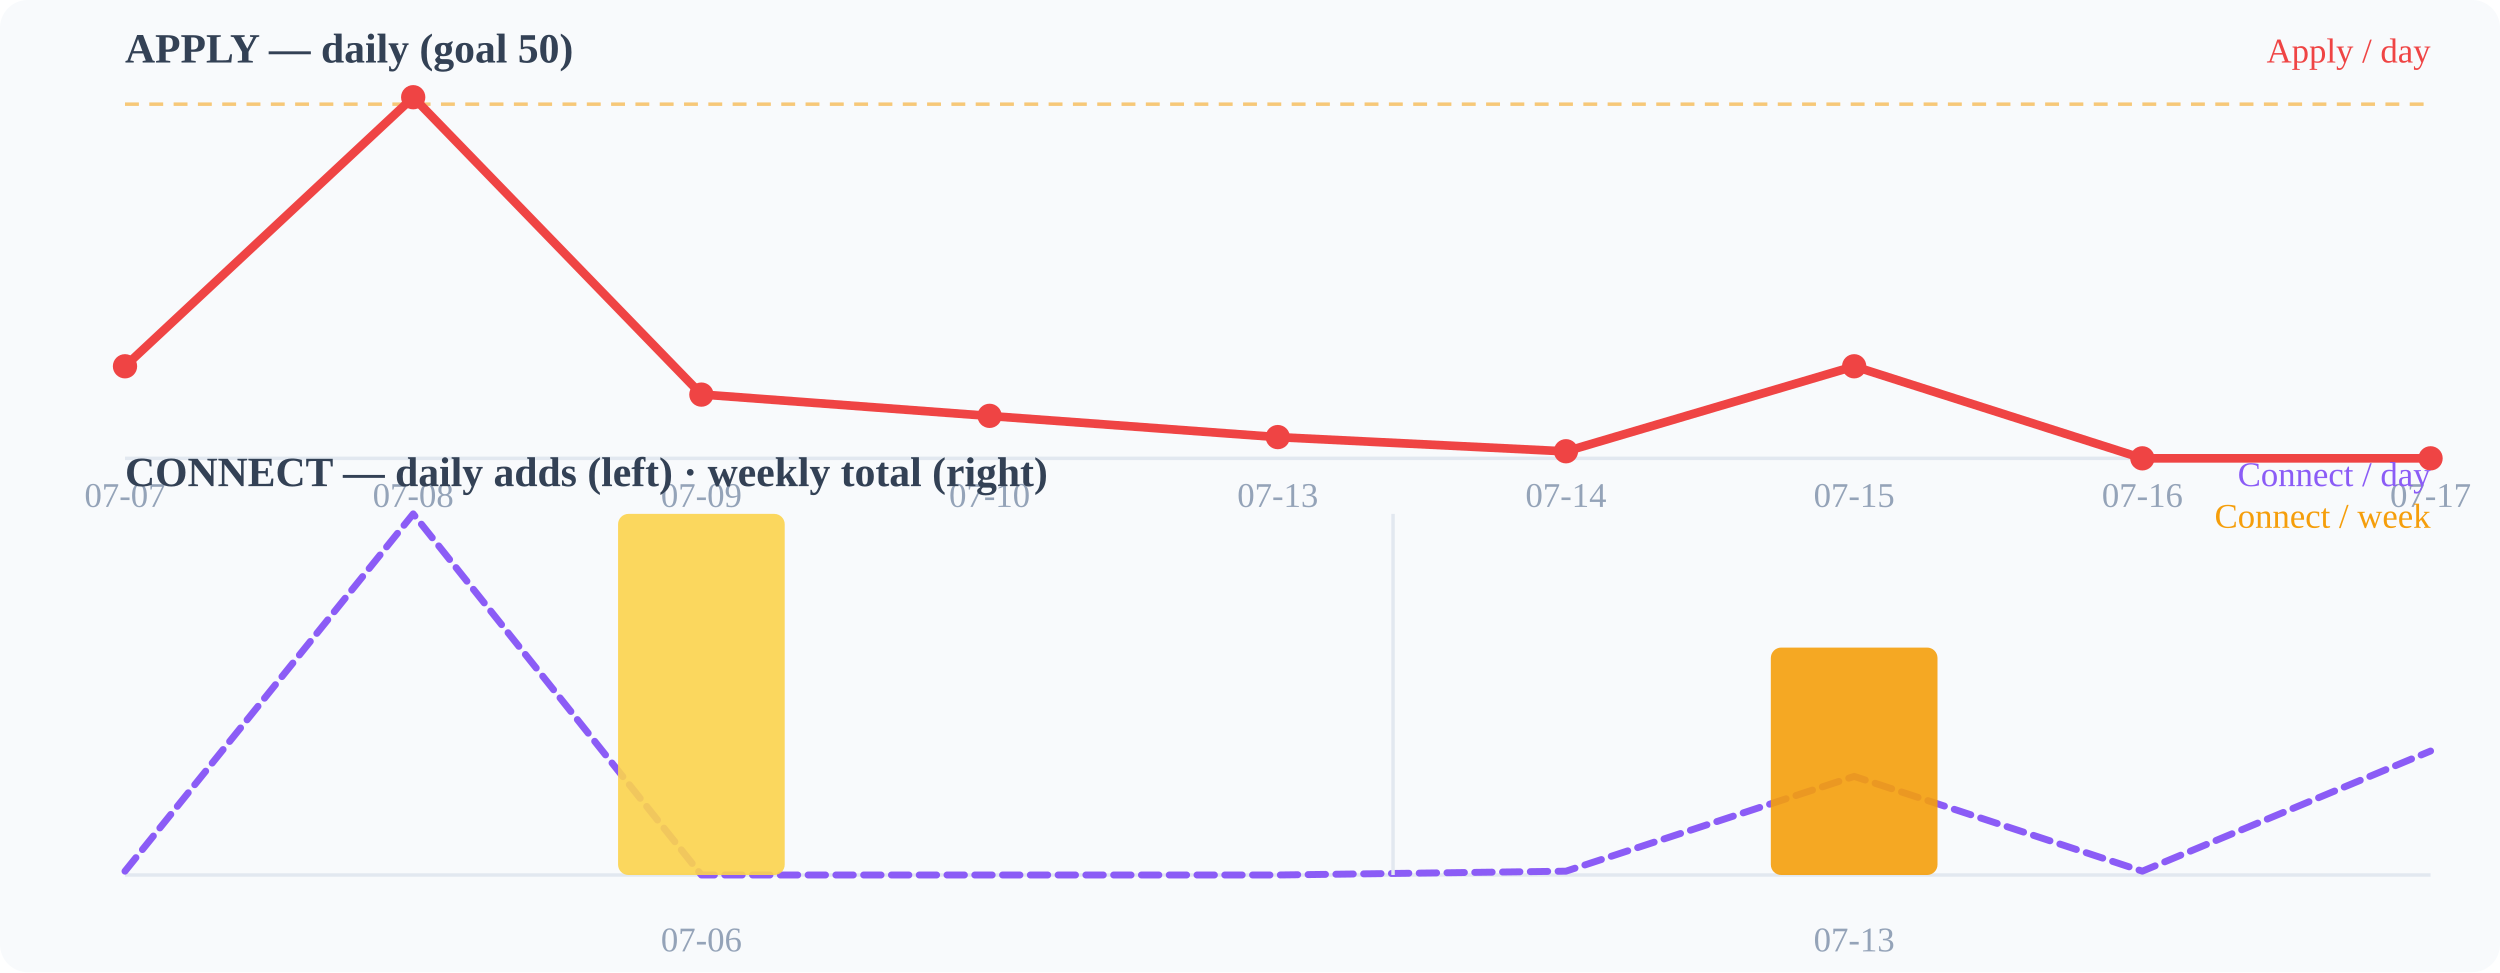
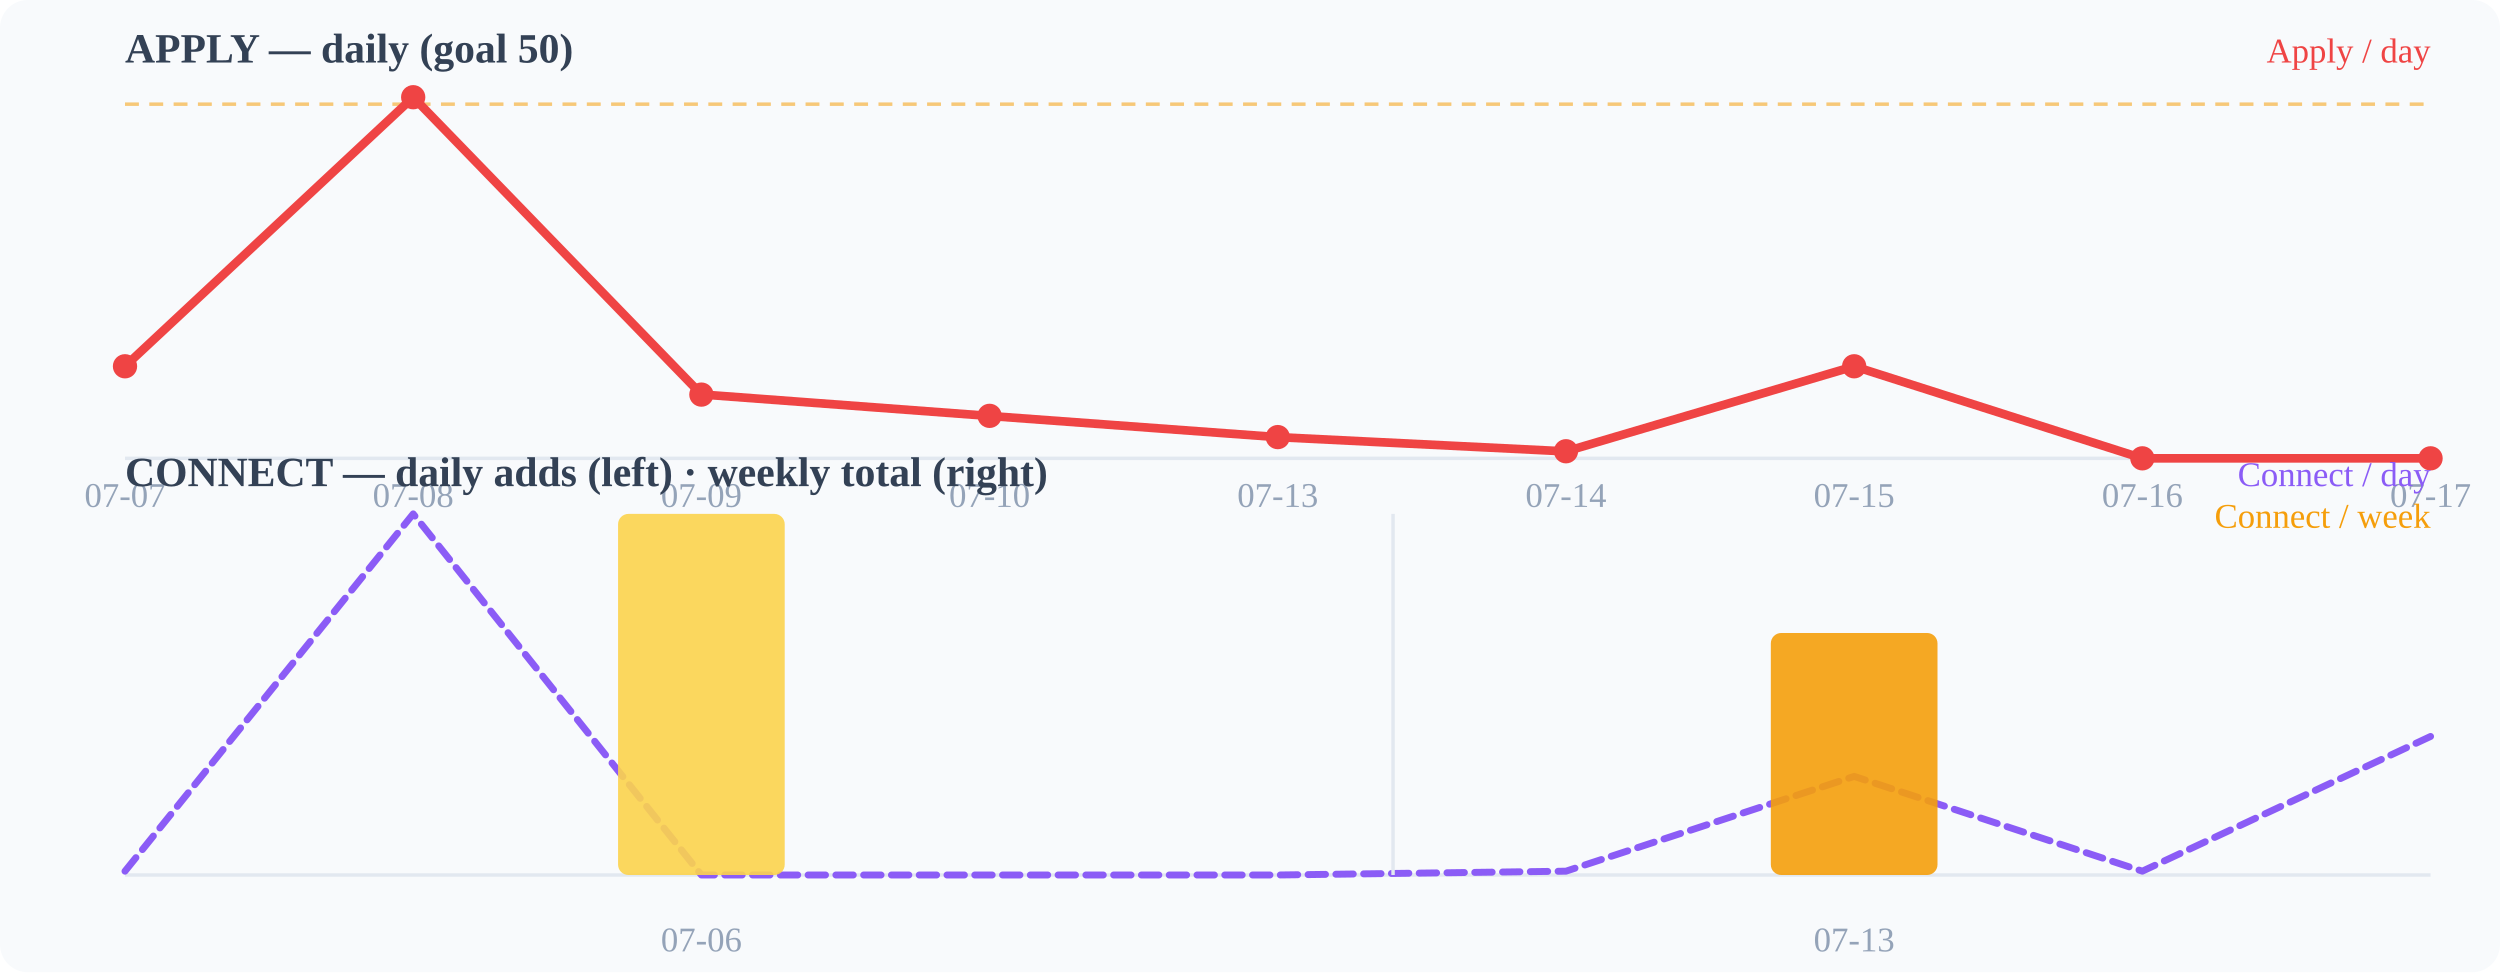
<svg xmlns="http://www.w3.org/2000/svg" width="720" height="280" viewBox="0 0 720 280">
  <rect width="720" height="280" fill="#f8fafc" rx="8" />
  <text x="36" y="18" font-size="12" font-weight="600" fill="#334155">APPLY — daily (goal 50)</text>
  <line x1="36" y1="132" x2="700" y2="132" stroke="#e2e8f0" stroke-width="1" />
  <line x1="36" y1="30.0" x2="700" y2="30.0" stroke="#f59e0b" stroke-width="1" stroke-dasharray="4 3" opacity="0.55" />
  <polyline points="36.0,105.5 119.0,28.0 202.0,113.6 285.0,119.8 368.0,125.9 451.0,130.0 534.0,105.5 617.0,132.0 700.0,132.0" fill="none" stroke="#ef4444" stroke-width="2.5" stroke-linecap="round" stroke-linejoin="round" />
  <circle cx="36" cy="105.49" r="3.5" fill="#ef4444" />
  <circle cx="119" cy="28" r="3.5" fill="#ef4444" />
  <circle cx="202" cy="113.647" r="3.5" fill="#ef4444" />
  <circle cx="285" cy="119.765" r="3.5" fill="#ef4444" />
  <circle cx="368" cy="125.882" r="3.5" fill="#ef4444" />
  <circle cx="451" cy="129.961" r="3.5" fill="#ef4444" />
  <circle cx="534" cy="105.49" r="3.5" fill="#ef4444" />
  <circle cx="617" cy="132" r="3.5" fill="#ef4444" />
  <circle cx="700" cy="132" r="3.5" fill="#ef4444" />
  <text x="36" y="146" font-size="10" fill="#94a3b8" text-anchor="middle">07-07</text>
  <text x="119" y="146" font-size="10" fill="#94a3b8" text-anchor="middle">07-08</text>
  <text x="202" y="146" font-size="10" fill="#94a3b8" text-anchor="middle">07-09</text>
  <text x="285" y="146" font-size="10" fill="#94a3b8" text-anchor="middle">07-10</text>
  <text x="368" y="146" font-size="10" fill="#94a3b8" text-anchor="middle">07-13</text>
  <text x="451" y="146" font-size="10" fill="#94a3b8" text-anchor="middle">07-14</text>
  <text x="534" y="146" font-size="10" fill="#94a3b8" text-anchor="middle">07-15</text>
  <text x="617" y="146" font-size="10" fill="#94a3b8" text-anchor="middle">07-16</text>
  <text x="700" y="146" font-size="10" fill="#94a3b8" text-anchor="middle">07-17</text>
  <text x="36" y="140" font-size="12" font-weight="600" fill="#334155">CONNECT — daily adds (left) · weekly total (right)</text>
  <line x1="36" y1="252" x2="700" y2="252" stroke="#e2e8f0" stroke-width="1" />
-   <polyline points="36.0,250.9 119.0,148.0 202.0,252.0 285.0,252.0 368.0,252.0 451.0,250.9 534.0,223.6 617.0,250.9 700.0,216.3" fill="none" stroke="#8b5cf6" stroke-width="2" stroke-linecap="round" stroke-linejoin="round" stroke-dasharray="5 3" />
+   <polyline points="36.0,250.9 119.0,148.0 202.0,252.0 285.0,252.0 368.0,252.0 451.0,250.9 534.0,223.6 617.0,250.9 700.0,212.1" fill="none" stroke="#8b5cf6" stroke-width="2" stroke-linecap="round" stroke-linejoin="round" stroke-dasharray="5 3" />
  <rect x="178.0" y="148.0" width="48" height="104.0" rx="3" fill="#fcd34d" opacity="0.9" />
-   <rect x="510.0" y="186.5" width="48" height="65.5" rx="3" fill="#f59e0b" opacity="0.9" />
+   <rect x="510.0" y="182.3" width="48" height="69.7" rx="3" fill="#f59e0b" opacity="0.9" />
  <line x1="401.2" y1="148" x2="401.2" y2="252" stroke="#e2e8f0" stroke-width="1" />
  <text x="202" y="274" font-size="10" fill="#94a3b8" text-anchor="middle">07-06</text>
  <text x="534" y="274" font-size="10" fill="#94a3b8" text-anchor="middle">07-13</text>
  <text x="700" y="18" font-size="10" fill="#ef4444" text-anchor="end">Apply / day</text>
  <text x="700" y="140" font-size="10" fill="#8b5cf6" text-anchor="end">Connect / day</text>
  <text x="700" y="152" font-size="10" fill="#f59e0b" text-anchor="end">Connect / week</text>
</svg>
